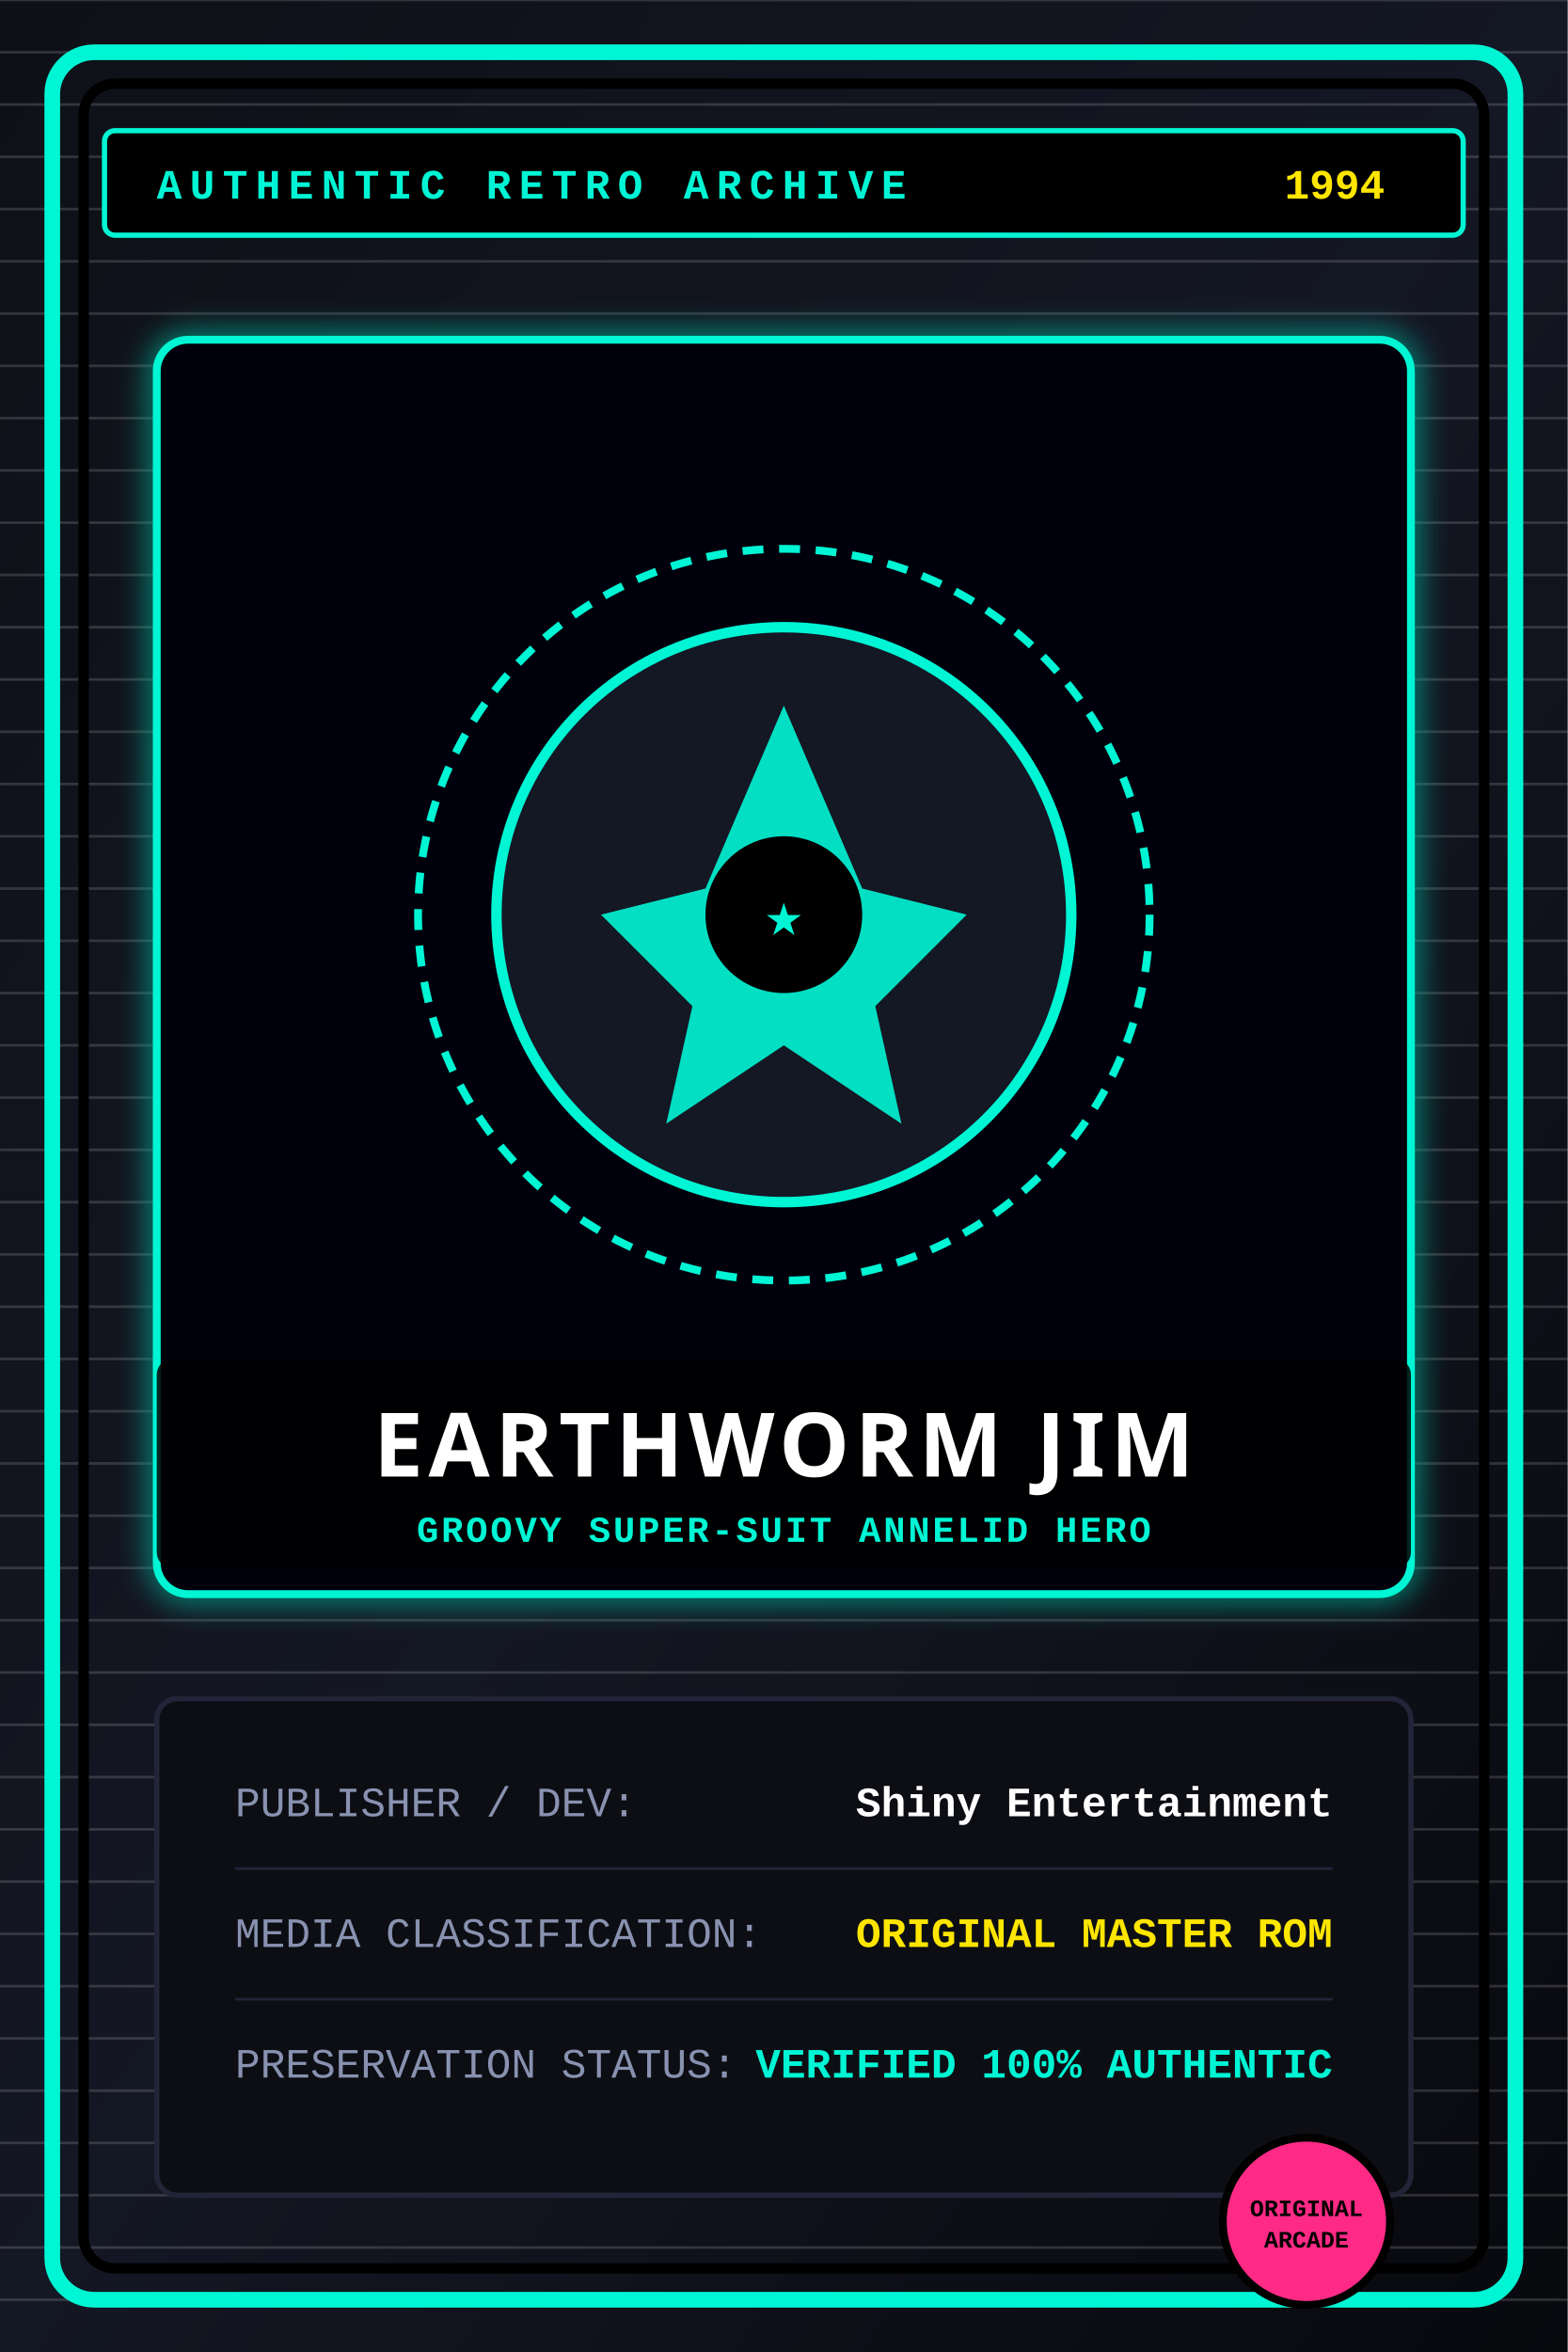
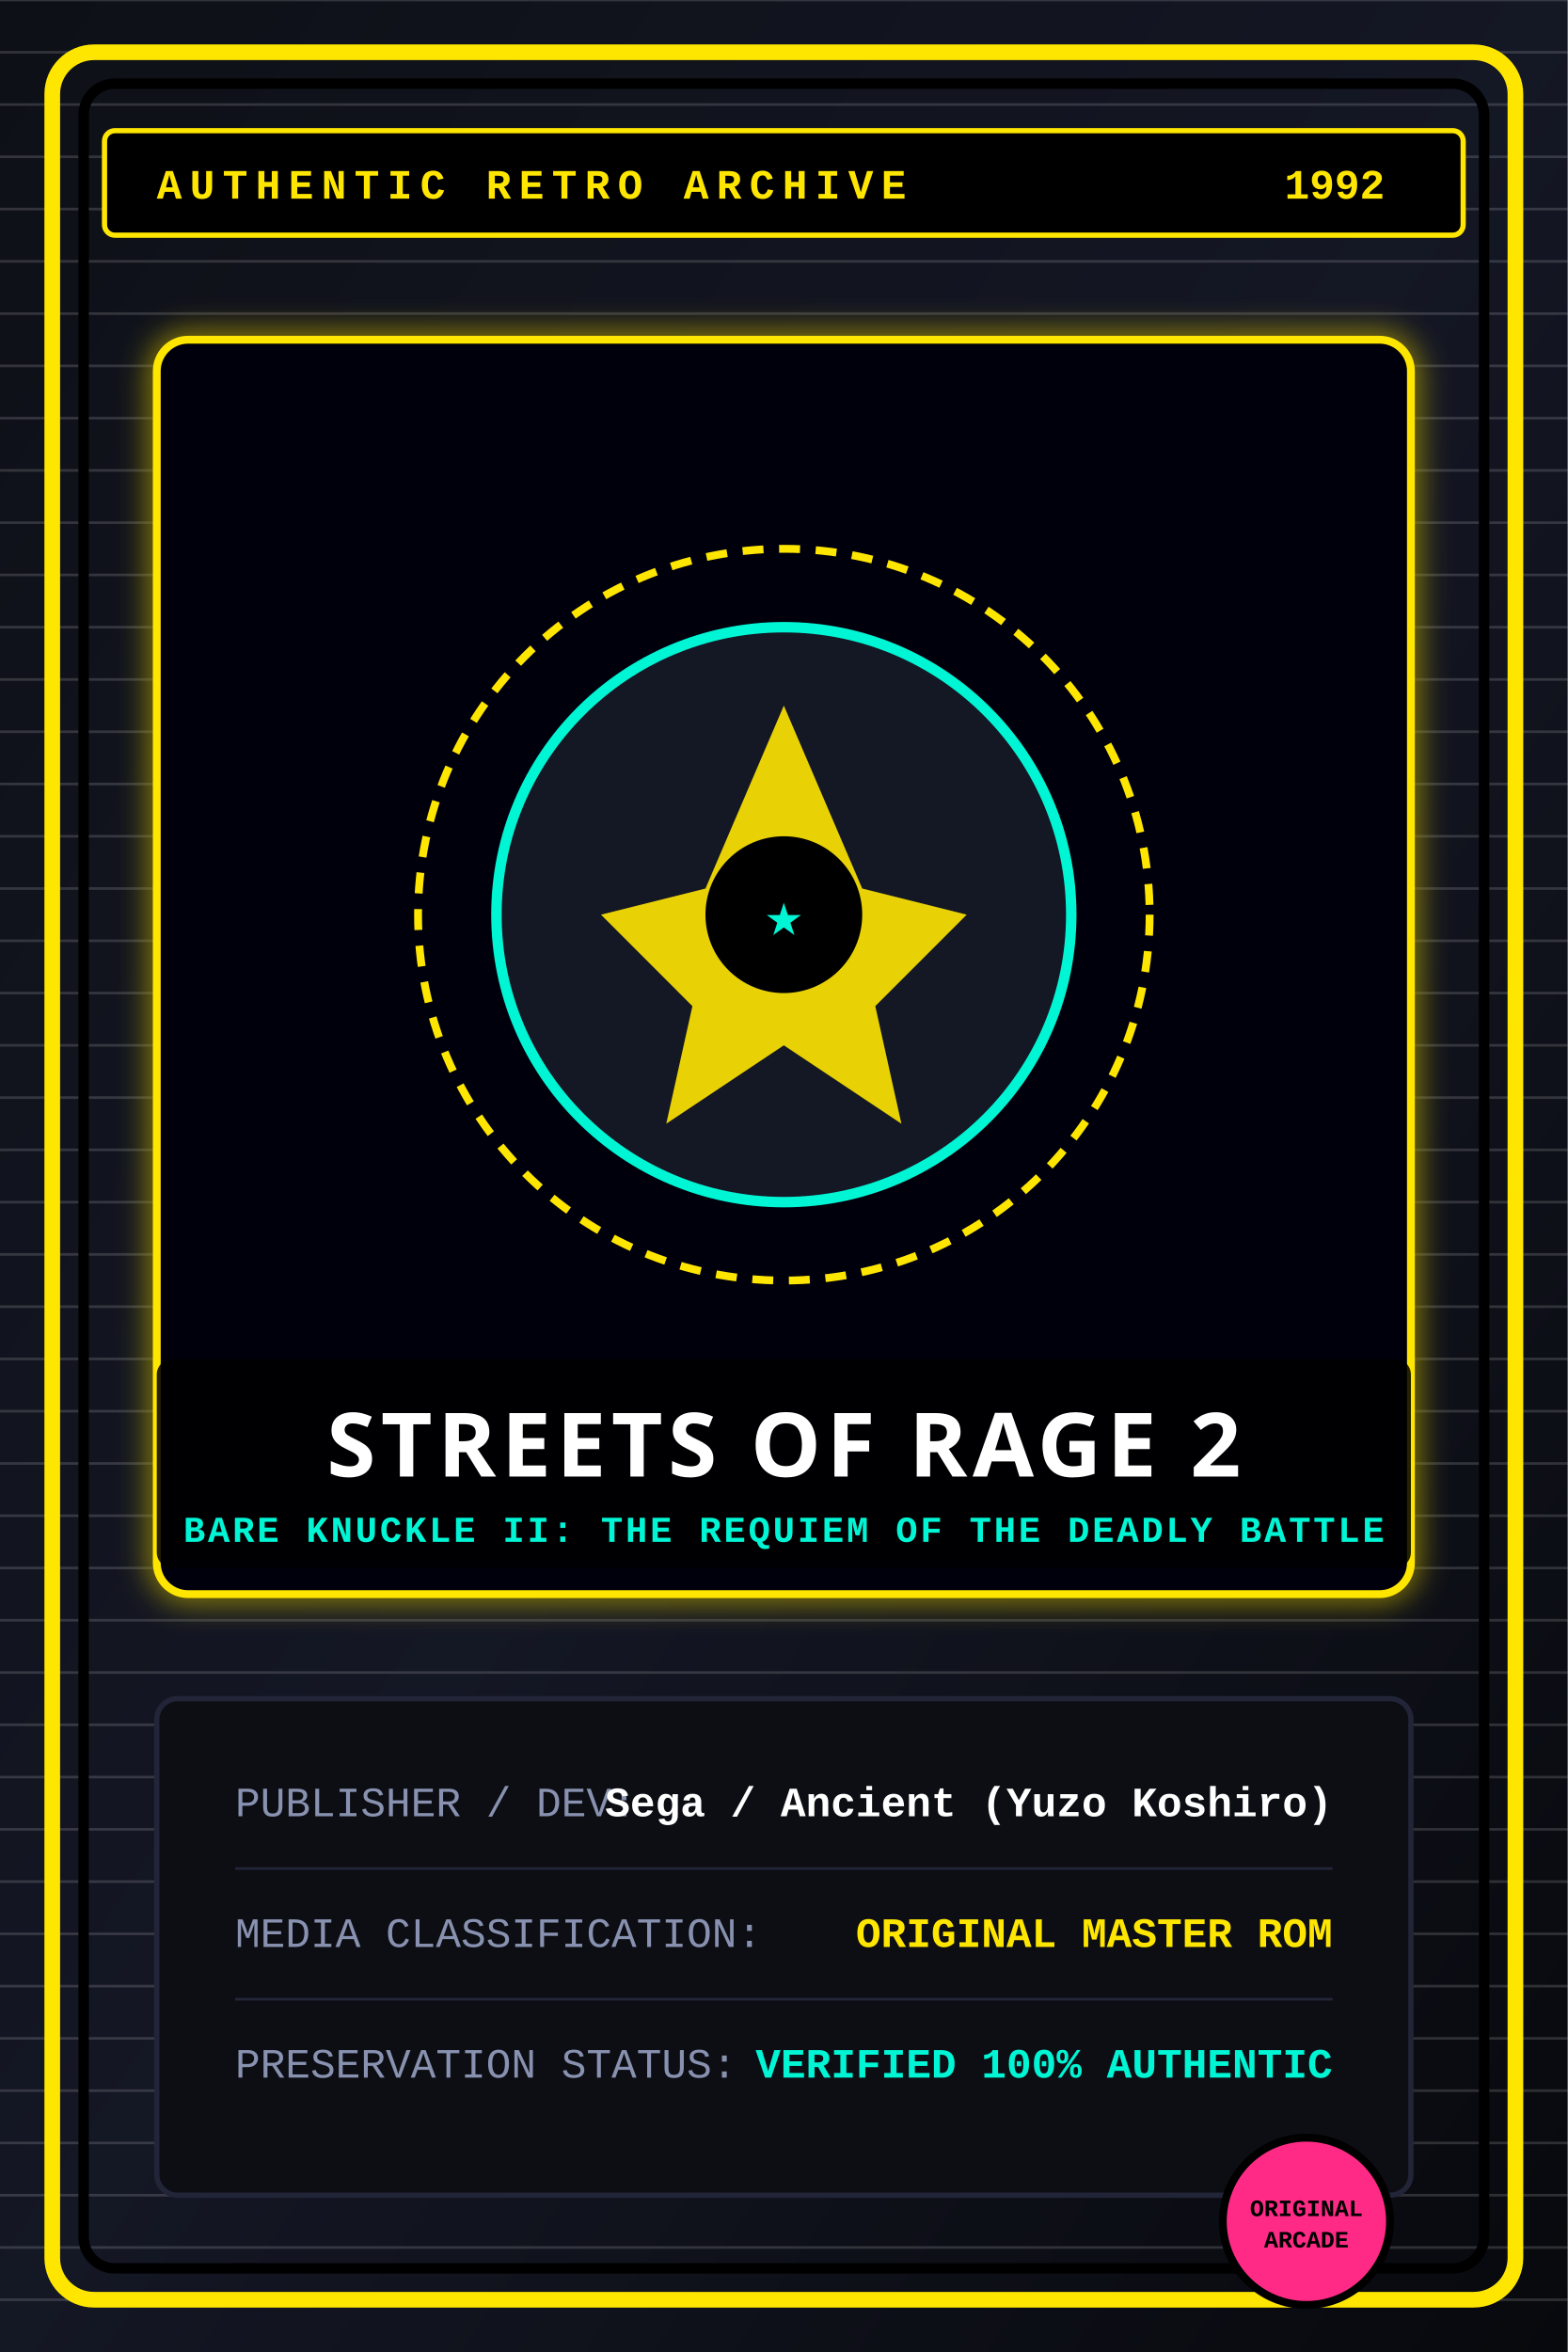
<svg xmlns="http://www.w3.org/2000/svg" viewBox="0 0 600 900" width="600" height="900">
  <defs>
    <linearGradient id="bg" x1="0%" y1="0%" x2="100%" y2="100%">
      <stop offset="0%" stop-color="#0e1017" />
      <stop offset="50%" stop-color="#141724" />
      <stop offset="100%" stop-color="#08090d" />
    </linearGradient>
    <linearGradient id="neon" x1="0%" y1="0%" x2="100%" y2="0%">
-       <stop offset="0%" stop-color="#00F5D4" />
+       <stop offset="0%" stop-color="#FFE600" />
      <stop offset="100%" stop-color="#00F5D4" />
    </linearGradient>
    <filter id="glow">
      <feGaussianBlur stdDeviation="6" result="coloredBlur" />
      <feMerge>
        <feMergeNode in="coloredBlur" />
        <feMergeNode in="SourceGraphic" />
      </feMerge>
    </filter>
  </defs>
  <rect width="600" height="900" fill="url(#bg)" />
  <g opacity="0.15">
    <line x1="0" y1="0" x2="600" y2="0" stroke="#ffffff" stroke-width="1" />
    <line x1="0" y1="20" x2="600" y2="20" stroke="#ffffff" stroke-width="1" />
    <line x1="0" y1="40" x2="600" y2="40" stroke="#ffffff" stroke-width="1" />
    <line x1="0" y1="60" x2="600" y2="60" stroke="#ffffff" stroke-width="1" />
    <line x1="0" y1="80" x2="600" y2="80" stroke="#ffffff" stroke-width="1" />
    <line x1="0" y1="100" x2="600" y2="100" stroke="#ffffff" stroke-width="1" />
    <line x1="0" y1="120" x2="600" y2="120" stroke="#ffffff" stroke-width="1" />
    <line x1="0" y1="140" x2="600" y2="140" stroke="#ffffff" stroke-width="1" />
    <line x1="0" y1="160" x2="600" y2="160" stroke="#ffffff" stroke-width="1" />
    <line x1="0" y1="180" x2="600" y2="180" stroke="#ffffff" stroke-width="1" />
    <line x1="0" y1="200" x2="600" y2="200" stroke="#ffffff" stroke-width="1" />
    <line x1="0" y1="220" x2="600" y2="220" stroke="#ffffff" stroke-width="1" />
    <line x1="0" y1="240" x2="600" y2="240" stroke="#ffffff" stroke-width="1" />
    <line x1="0" y1="260" x2="600" y2="260" stroke="#ffffff" stroke-width="1" />
    <line x1="0" y1="280" x2="600" y2="280" stroke="#ffffff" stroke-width="1" />
    <line x1="0" y1="300" x2="600" y2="300" stroke="#ffffff" stroke-width="1" />
    <line x1="0" y1="320" x2="600" y2="320" stroke="#ffffff" stroke-width="1" />
    <line x1="0" y1="340" x2="600" y2="340" stroke="#ffffff" stroke-width="1" />
    <line x1="0" y1="360" x2="600" y2="360" stroke="#ffffff" stroke-width="1" />
    <line x1="0" y1="380" x2="600" y2="380" stroke="#ffffff" stroke-width="1" />
    <line x1="0" y1="400" x2="600" y2="400" stroke="#ffffff" stroke-width="1" />
    <line x1="0" y1="420" x2="600" y2="420" stroke="#ffffff" stroke-width="1" />
    <line x1="0" y1="440" x2="600" y2="440" stroke="#ffffff" stroke-width="1" />
    <line x1="0" y1="460" x2="600" y2="460" stroke="#ffffff" stroke-width="1" />
    <line x1="0" y1="480" x2="600" y2="480" stroke="#ffffff" stroke-width="1" />
    <line x1="0" y1="500" x2="600" y2="500" stroke="#ffffff" stroke-width="1" />
    <line x1="0" y1="520" x2="600" y2="520" stroke="#ffffff" stroke-width="1" />
    <line x1="0" y1="540" x2="600" y2="540" stroke="#ffffff" stroke-width="1" />
    <line x1="0" y1="560" x2="600" y2="560" stroke="#ffffff" stroke-width="1" />
    <line x1="0" y1="580" x2="600" y2="580" stroke="#ffffff" stroke-width="1" />
    <line x1="0" y1="600" x2="600" y2="600" stroke="#ffffff" stroke-width="1" />
    <line x1="0" y1="620" x2="600" y2="620" stroke="#ffffff" stroke-width="1" />
    <line x1="0" y1="640" x2="600" y2="640" stroke="#ffffff" stroke-width="1" />
    <line x1="0" y1="660" x2="600" y2="660" stroke="#ffffff" stroke-width="1" />
    <line x1="0" y1="680" x2="600" y2="680" stroke="#ffffff" stroke-width="1" />
    <line x1="0" y1="700" x2="600" y2="700" stroke="#ffffff" stroke-width="1" />
    <line x1="0" y1="720" x2="600" y2="720" stroke="#ffffff" stroke-width="1" />
    <line x1="0" y1="740" x2="600" y2="740" stroke="#ffffff" stroke-width="1" />
    <line x1="0" y1="760" x2="600" y2="760" stroke="#ffffff" stroke-width="1" />
    <line x1="0" y1="780" x2="600" y2="780" stroke="#ffffff" stroke-width="1" />
    <line x1="0" y1="800" x2="600" y2="800" stroke="#ffffff" stroke-width="1" />
    <line x1="0" y1="820" x2="600" y2="820" stroke="#ffffff" stroke-width="1" />
    <line x1="0" y1="840" x2="600" y2="840" stroke="#ffffff" stroke-width="1" />
    <line x1="0" y1="860" x2="600" y2="860" stroke="#ffffff" stroke-width="1" />
    <line x1="0" y1="880" x2="600" y2="880" stroke="#ffffff" stroke-width="1" />
  </g>
-   <rect x="20" y="20" width="560" height="860" rx="16" fill="none" stroke="#00F5D4" stroke-width="6" />
+   <rect x="20" y="20" width="560" height="860" rx="16" fill="none" stroke="#FFE600" stroke-width="6" />
  <rect x="32" y="32" width="536" height="836" rx="12" fill="none" stroke="#000000" stroke-width="4" />
-   <rect x="40" y="50" width="520" height="40" rx="4" fill="#000000" stroke="#00F5D4" stroke-width="2" />
-   <text x="60" y="76" font-family="'Courier New', monospace" font-size="16" font-weight="900" fill="#00F5D4" letter-spacing="3">AUTHENTIC RETRO ARCHIVE</text>
-   <text x="530" y="76" font-family="'Courier New', monospace" font-size="16" font-weight="900" fill="#FFE600" text-anchor="end">1994</text>
-   <rect x="60" y="130" width="480" height="480" rx="12" fill="#050608" stroke="#00F5D4" stroke-width="3" filter="url(#glow)" />
-   <circle cx="300" cy="350" r="140" fill="none" stroke="#00F5D4" stroke-dasharray="8 6" stroke-width="3" />
+   <rect x="40" y="50" width="520" height="40" rx="4" fill="#000000" stroke="#FFE600" stroke-width="2" />
+   <text x="60" y="76" font-family="'Courier New', monospace" font-size="16" font-weight="900" fill="#FFE600" letter-spacing="3">AUTHENTIC RETRO ARCHIVE</text>
+   <text x="530" y="76" font-family="'Courier New', monospace" font-size="16" font-weight="900" fill="#FFE600" text-anchor="end">1992</text>
+   <rect x="60" y="130" width="480" height="480" rx="12" fill="#050608" stroke="#FFE600" stroke-width="3" filter="url(#glow)" />
+   <circle cx="300" cy="350" r="140" fill="none" stroke="#FFE600" stroke-dasharray="8 6" stroke-width="3" />
  <circle cx="300" cy="350" r="110" fill="#141724" stroke="#00F5D4" stroke-width="4" />
-   <polygon points="300,270 330,340 370,350 335,385 345,430 300,400 255,430 265,385 230,350 270,340" fill="#00F5D4" opacity="0.9" />
+   <polygon points="300,270 330,340 370,350 335,385 345,430 300,400 255,430 265,385 230,350 270,340" fill="#FFE600" opacity="0.9" />
  <circle cx="300" cy="350" r="30" fill="#000000" />
  <text x="300" y="358" font-family="'Courier New', monospace" font-size="24" font-weight="bold" fill="#00F5D4" text-anchor="middle">★</text>
  <rect x="60" y="520" width="480" height="80" rx="6" fill="#000000" opacity="0.85" />
-   <text x="300" y="565" font-family="'Impact', 'Arial Black', sans-serif" font-size="34" font-weight="bold" fill="#ffffff" text-anchor="middle" letter-spacing="2">EARTHWORM JIM</text>
-   <text x="300" y="590" font-family="'Courier New', monospace" font-size="14" font-weight="bold" fill="#00F5D4" text-anchor="middle" letter-spacing="1">GROOVY SUPER-SUIT ANNELID HERO</text>
+   <text x="300" y="565" font-family="'Impact', 'Arial Black', sans-serif" font-size="34" font-weight="bold" fill="#ffffff" text-anchor="middle" letter-spacing="2">STREETS OF RAGE 2</text>
+   <text x="300" y="590" font-family="'Courier New', monospace" font-size="14" font-weight="bold" fill="#00F5D4" text-anchor="middle" letter-spacing="1">BARE KNUCKLE II: THE REQUIEM OF THE DEADLY BATTLE</text>
  <rect x="60" y="650" width="480" height="190" rx="8" fill="#0d0e14" stroke="#222538" stroke-width="2" />
  <text x="90" y="695" font-family="'Courier New', monospace" font-size="16" fill="#8892b0">PUBLISHER / DEV:</text>
-   <text x="510" y="695" font-family="'Courier New', monospace" font-size="16" font-weight="bold" fill="#ffffff" text-anchor="end">Shiny Entertainment</text>
+   <text x="510" y="695" font-family="'Courier New', monospace" font-size="16" font-weight="bold" fill="#ffffff" text-anchor="end">Sega / Ancient (Yuzo Koshiro)</text>
  <line x1="90" y1="715" x2="510" y2="715" stroke="#222538" stroke-width="1" />
  <text x="90" y="745" font-family="'Courier New', monospace" font-size="16" fill="#8892b0">MEDIA CLASSIFICATION:</text>
  <text x="510" y="745" font-family="'Courier New', monospace" font-size="16" font-weight="bold" fill="#FFE600" text-anchor="end">ORIGINAL MASTER ROM</text>
  <line x1="90" y1="765" x2="510" y2="765" stroke="#222538" stroke-width="1" />
  <text x="90" y="795" font-family="'Courier New', monospace" font-size="16" fill="#8892b0">PRESERVATION STATUS:</text>
  <text x="510" y="795" font-family="'Courier New', monospace" font-size="16" font-weight="bold" fill="#00F5D4" text-anchor="end">VERIFIED 100% AUTHENTIC</text>
  <circle cx="500" cy="850" r="32" fill="#FF2A85" stroke="#000000" stroke-width="3" />
  <text x="500" y="848" font-family="'Courier New', monospace" font-size="9" font-weight="bold" fill="#000000" text-anchor="middle">ORIGINAL</text>
  <text x="500" y="860" font-family="'Courier New', monospace" font-size="9" font-weight="bold" fill="#000000" text-anchor="middle">ARCADE</text>
</svg>
